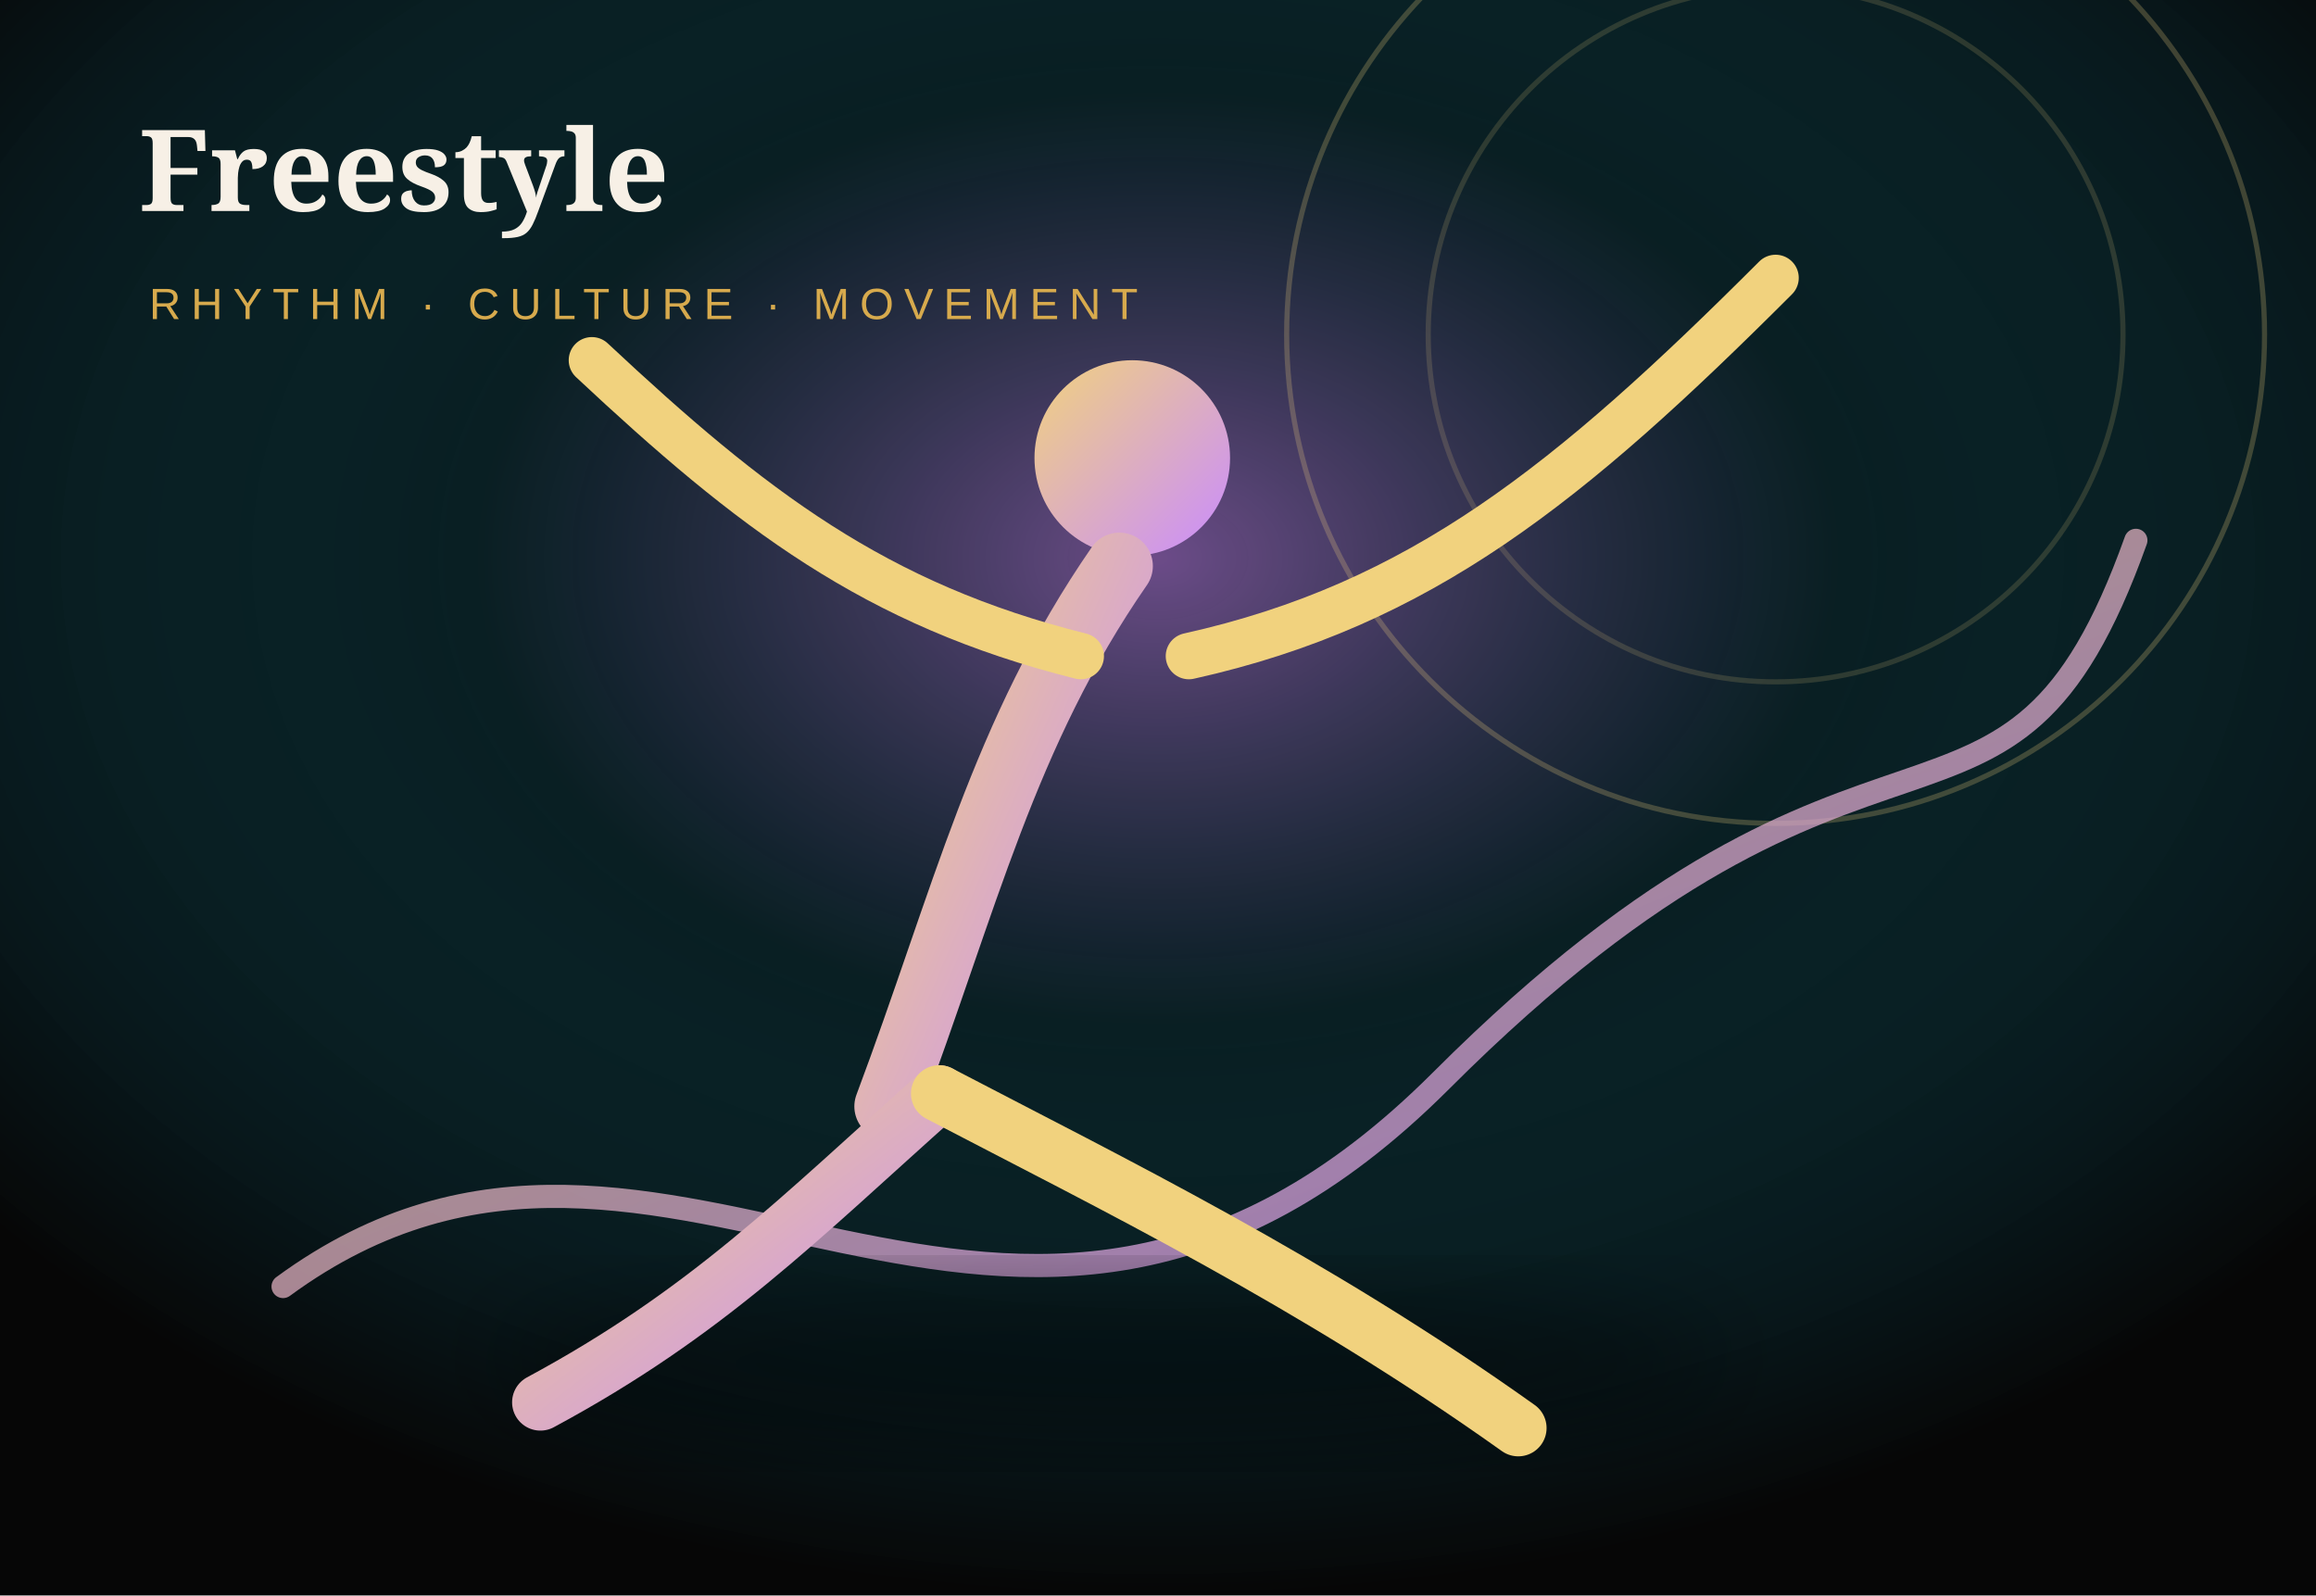
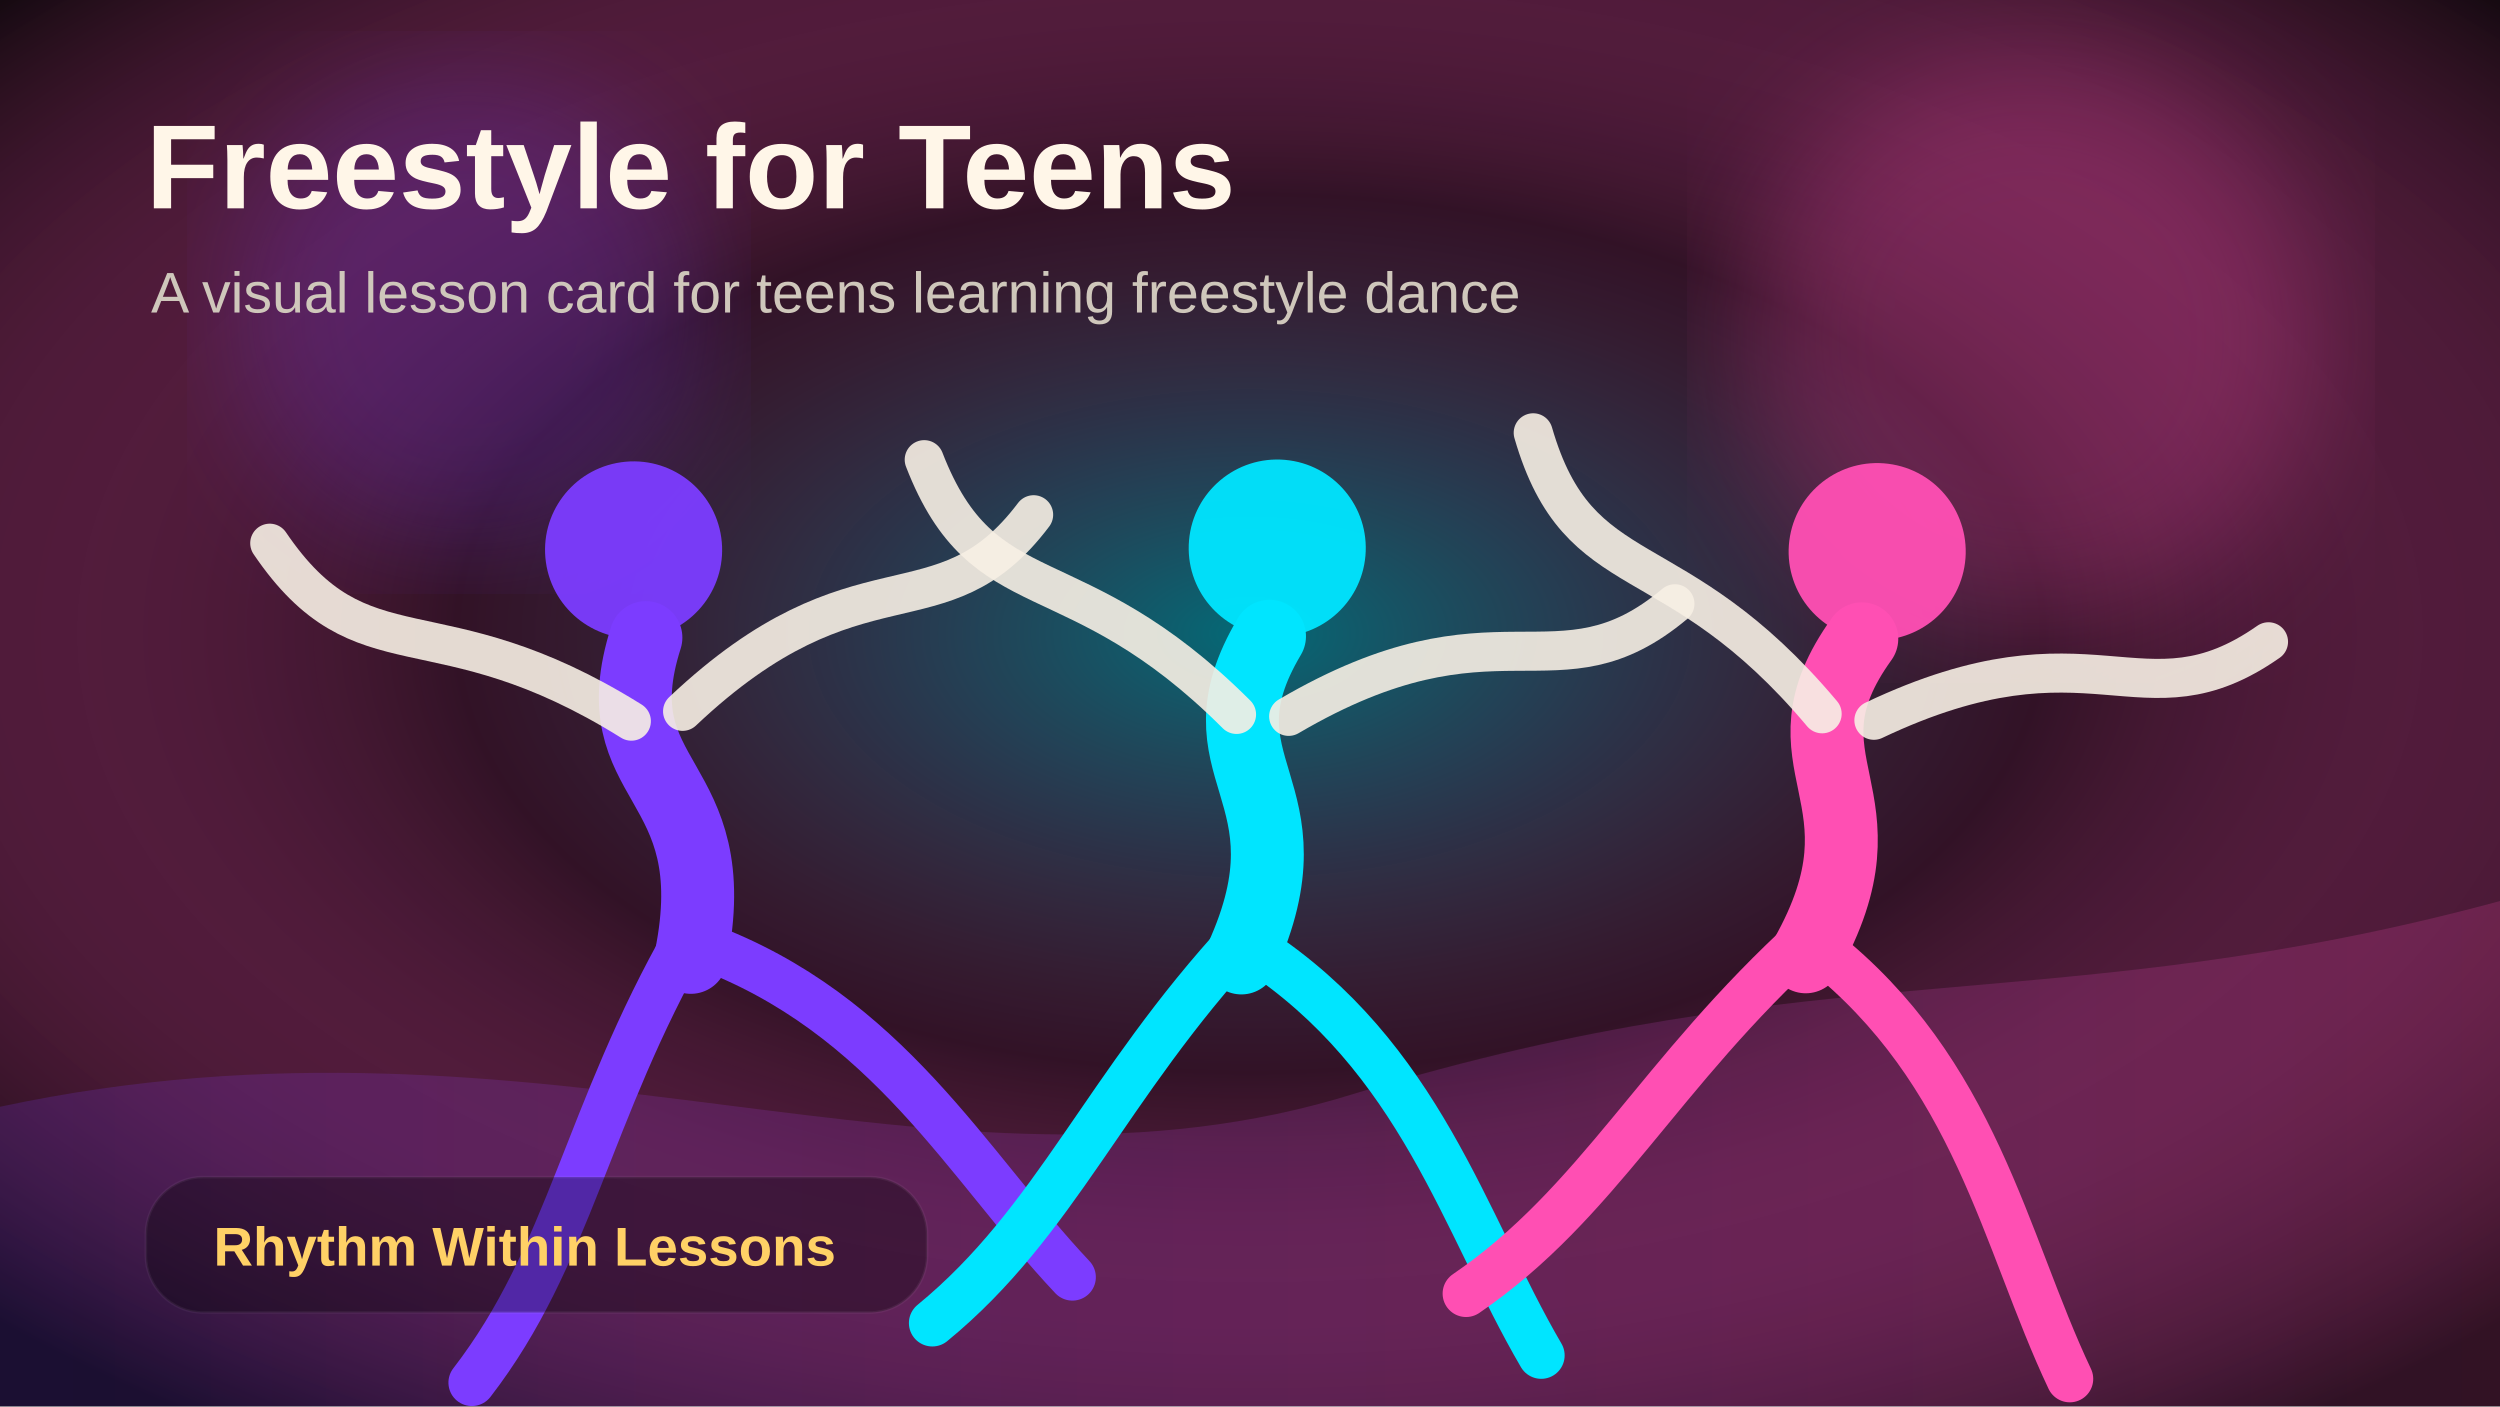
- <svg xmlns="http://www.w3.org/2000/svg" viewBox="0 0 900 620" role="img" aria-label="Freestyle">
+ <svg xmlns="http://www.w3.org/2000/svg" viewBox="0 0 960 540" width="960" height="540">
  <defs>
-     <radialGradient id="g" cx="50%" cy="35%" r="65%">
-       <stop stop-color="#c98bff" stop-opacity=".55" />
-       <stop offset=".45" stop-color="#0c4c5a" stop-opacity=".35" />
-       <stop offset="1" stop-color="#060606" />
+     <radialGradient id="g" cx="50%" cy="45%" r="70%">
+       <stop stop-color="#00e5ff" stop-opacity=".45" />
+       <stop offset=".45" stop-color="#ff4fb3" stop-opacity=".18" />
+       <stop offset="1" stop-color="#050505" />
    </radialGradient>
-     <linearGradient id="m" x1="0" y1="0" x2="1" y2="1">
-       <stop stop-color="#f1d27e" />
-       <stop offset="1" stop-color="#c98bff" />
+     <linearGradient id="l" x1="0" x2="1">
+       <stop stop-color="#7c3cff" />
+       <stop offset="1" stop-color="#ff4fb3" />
    </linearGradient>
    <filter id="blur">
-       <feGaussianBlur stdDeviation="18" />
+       <feGaussianBlur stdDeviation="24" />
    </filter>
  </defs>
-   <rect width="900" height="620" fill="#070707" />
-   <rect width="900" height="620" fill="url(#g)" opacity=".95" />
-   <circle cx="690" cy="130" r="190" fill="none" stroke="#f1d27e" stroke-opacity=".24" stroke-width="2" />
-   <circle cx="690" cy="130" r="135" fill="none" stroke="#f1d27e" stroke-opacity=".16" stroke-width="2" />
-   <path d="M110 500 C260 390 390 590 560 420 S780 350 830 210" fill="none" stroke="url(#m)" stroke-width="9" stroke-linecap="round" opacity=".75" />
-   <ellipse cx="430" cy="530" rx="240" ry="35" fill="#000" opacity=".35" filter="url(#blur)" />
-   <circle cx="440" cy="178" r="38" fill="url(#m)" />
-   <path d="M435 220 C390 285 375 350 345 430" stroke="url(#m)" stroke-width="26" stroke-linecap="round" fill="none" />
-   <path d="M420 255 C340 235 292 198 230 140" stroke="#f1d27e" stroke-width="18" stroke-linecap="round" fill="none" />
-   <path d="M462 255 C552 235 610 188 690 108" stroke="#f1d27e" stroke-width="18" stroke-linecap="round" fill="none" />
-   <path d="M365 425 C310 474 275 510 210 545" stroke="url(#m)" stroke-width="22" stroke-linecap="round" fill="none" />
-   <path d="M365 425 C432 460 510 498 590 555" stroke="#f1d27e" stroke-width="22" stroke-linecap="round" fill="none" />
-   <text x="54" y="82" fill="#f7f0e6" font-family="Georgia" font-size="44" font-weight="700">Freestyle</text>
-   <text x="58" y="124" fill="#d7aa4d" font-family="Arial" font-size="17" letter-spacing="4">RHYTHM · CULTURE · MOVEMENT</text>
+   <rect width="960" height="540" fill="#050507" />
+   <rect width="960" height="540" fill="url(#g)" />
+   <circle cx="180" cy="120" r="90" fill="#7c3cff" opacity=".22" filter="url(#blur)" />
+   <circle cx="780" cy="130" r="110" fill="#ff4fb3" opacity=".25" filter="url(#blur)" />
+   <path d="M0 425 C210 380 360 470 520 420 C700 365 790 392 960 346 L960 540 L0 540Z" fill="url(#l)" opacity=".18" />
+   <g transform="translate(260,330) rotate(-8)">
+     <circle cx="0" cy="-120" r="34" fill="#7c3cff" opacity=".95" />
+     <path d="M0 -86 C-26 -32 24 -30 0 38" stroke="#7c3cff" stroke-width="28" stroke-linecap="round" fill="none" />
+     <path d="M-10 -55 C-78 -112 -110 -85 -138 -142" stroke="#f7efe4" stroke-width="15" stroke-linecap="round" fill="none" opacity=".9" />
+     <path d="M10 -56 C86 -110 112 -70 154 -112" stroke="#f7efe4" stroke-width="15" stroke-linecap="round" fill="none" opacity=".9" />
+     <path d="M0 30 C-48 92 -62 145 -106 188" stroke="#7c3cff" stroke-width="18" stroke-linecap="round" fill="none" />
+     <path d="M5 34 C72 70 94 132 128 180" stroke="#7c3cff" stroke-width="18" stroke-linecap="round" fill="none" />
+   </g>
+   <g transform="translate(480,330) rotate(5)">
+     <circle cx="0" cy="-120" r="34" fill="#00e5ff" opacity=".95" />
+     <path d="M0 -86 C-26 -32 24 -30 0 38" stroke="#00e5ff" stroke-width="28" stroke-linecap="round" fill="none" />
+     <path d="M-10 -55 C-78 -112 -110 -85 -138 -142" stroke="#f7efe4" stroke-width="15" stroke-linecap="round" fill="none" opacity=".9" />
+     <path d="M10 -56 C86 -110 112 -70 154 -112" stroke="#f7efe4" stroke-width="15" stroke-linecap="round" fill="none" opacity=".9" />
+     <path d="M0 30 C-48 92 -62 145 -106 188" stroke="#00e5ff" stroke-width="18" stroke-linecap="round" fill="none" />
+     <path d="M5 34 C72 70 94 132 128 180" stroke="#00e5ff" stroke-width="18" stroke-linecap="round" fill="none" />
+   </g>
+   <g transform="translate(700,330) rotate(10)">
+     <circle cx="0" cy="-120" r="34" fill="#ff4fb3" opacity=".95" />
+     <path d="M0 -86 C-26 -32 24 -30 0 38" stroke="#ff4fb3" stroke-width="28" stroke-linecap="round" fill="none" />
+     <path d="M-10 -55 C-78 -112 -110 -85 -138 -142" stroke="#f7efe4" stroke-width="15" stroke-linecap="round" fill="none" opacity=".9" />
+     <path d="M10 -56 C86 -110 112 -70 154 -112" stroke="#f7efe4" stroke-width="15" stroke-linecap="round" fill="none" opacity=".9" />
+     <path d="M0 30 C-48 92 -62 145 -106 188" stroke="#ff4fb3" stroke-width="18" stroke-linecap="round" fill="none" />
+     <path d="M5 34 C72 70 94 132 128 180" stroke="#ff4fb3" stroke-width="18" stroke-linecap="round" fill="none" />
+   </g>
+   <text x="56" y="80" fill="#fff6e8" font-size="46" font-family="Arial, sans-serif" font-weight="800">Freestyle for Teens</text>
+   <text x="58" y="120" fill="#cfc7bb" font-size="22" font-family="Arial, sans-serif">A visual lesson card for teens learning freestyle dance</text>
+   <rect x="56" y="452" rx="22" ry="22" width="300" height="52" fill="#000" opacity=".35" stroke="#fff" stroke-opacity=".14" />
+   <text x="82" y="486" fill="#ffd166" font-size="21" font-family="Arial, sans-serif" font-weight="700">Rhythm Within Lessons</text>
</svg>
